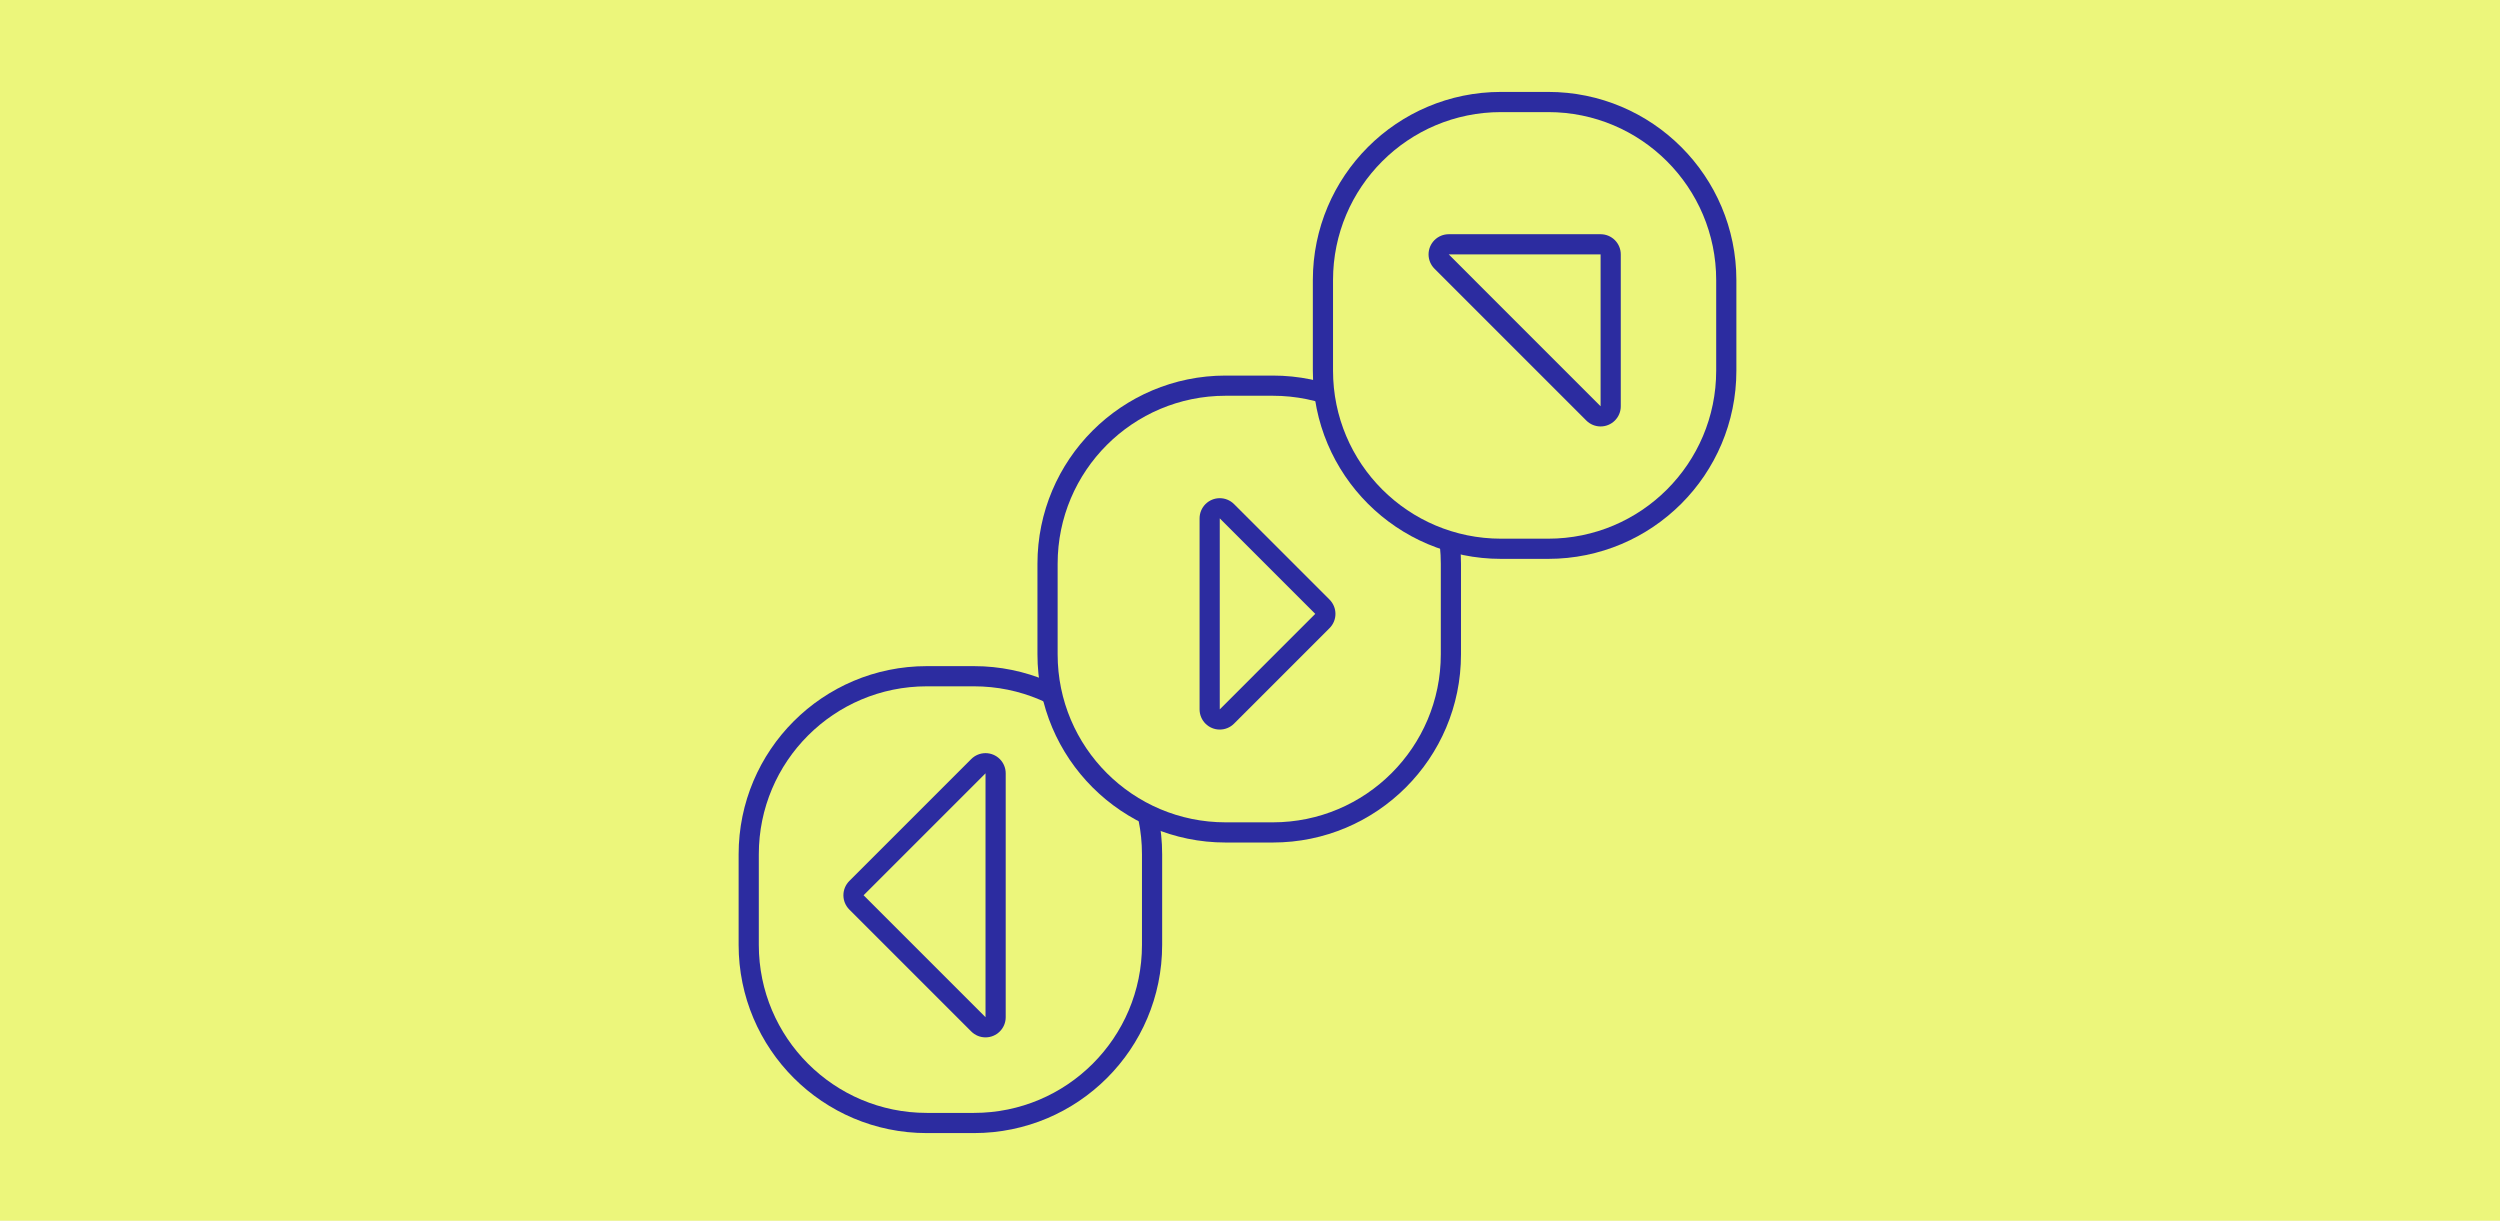
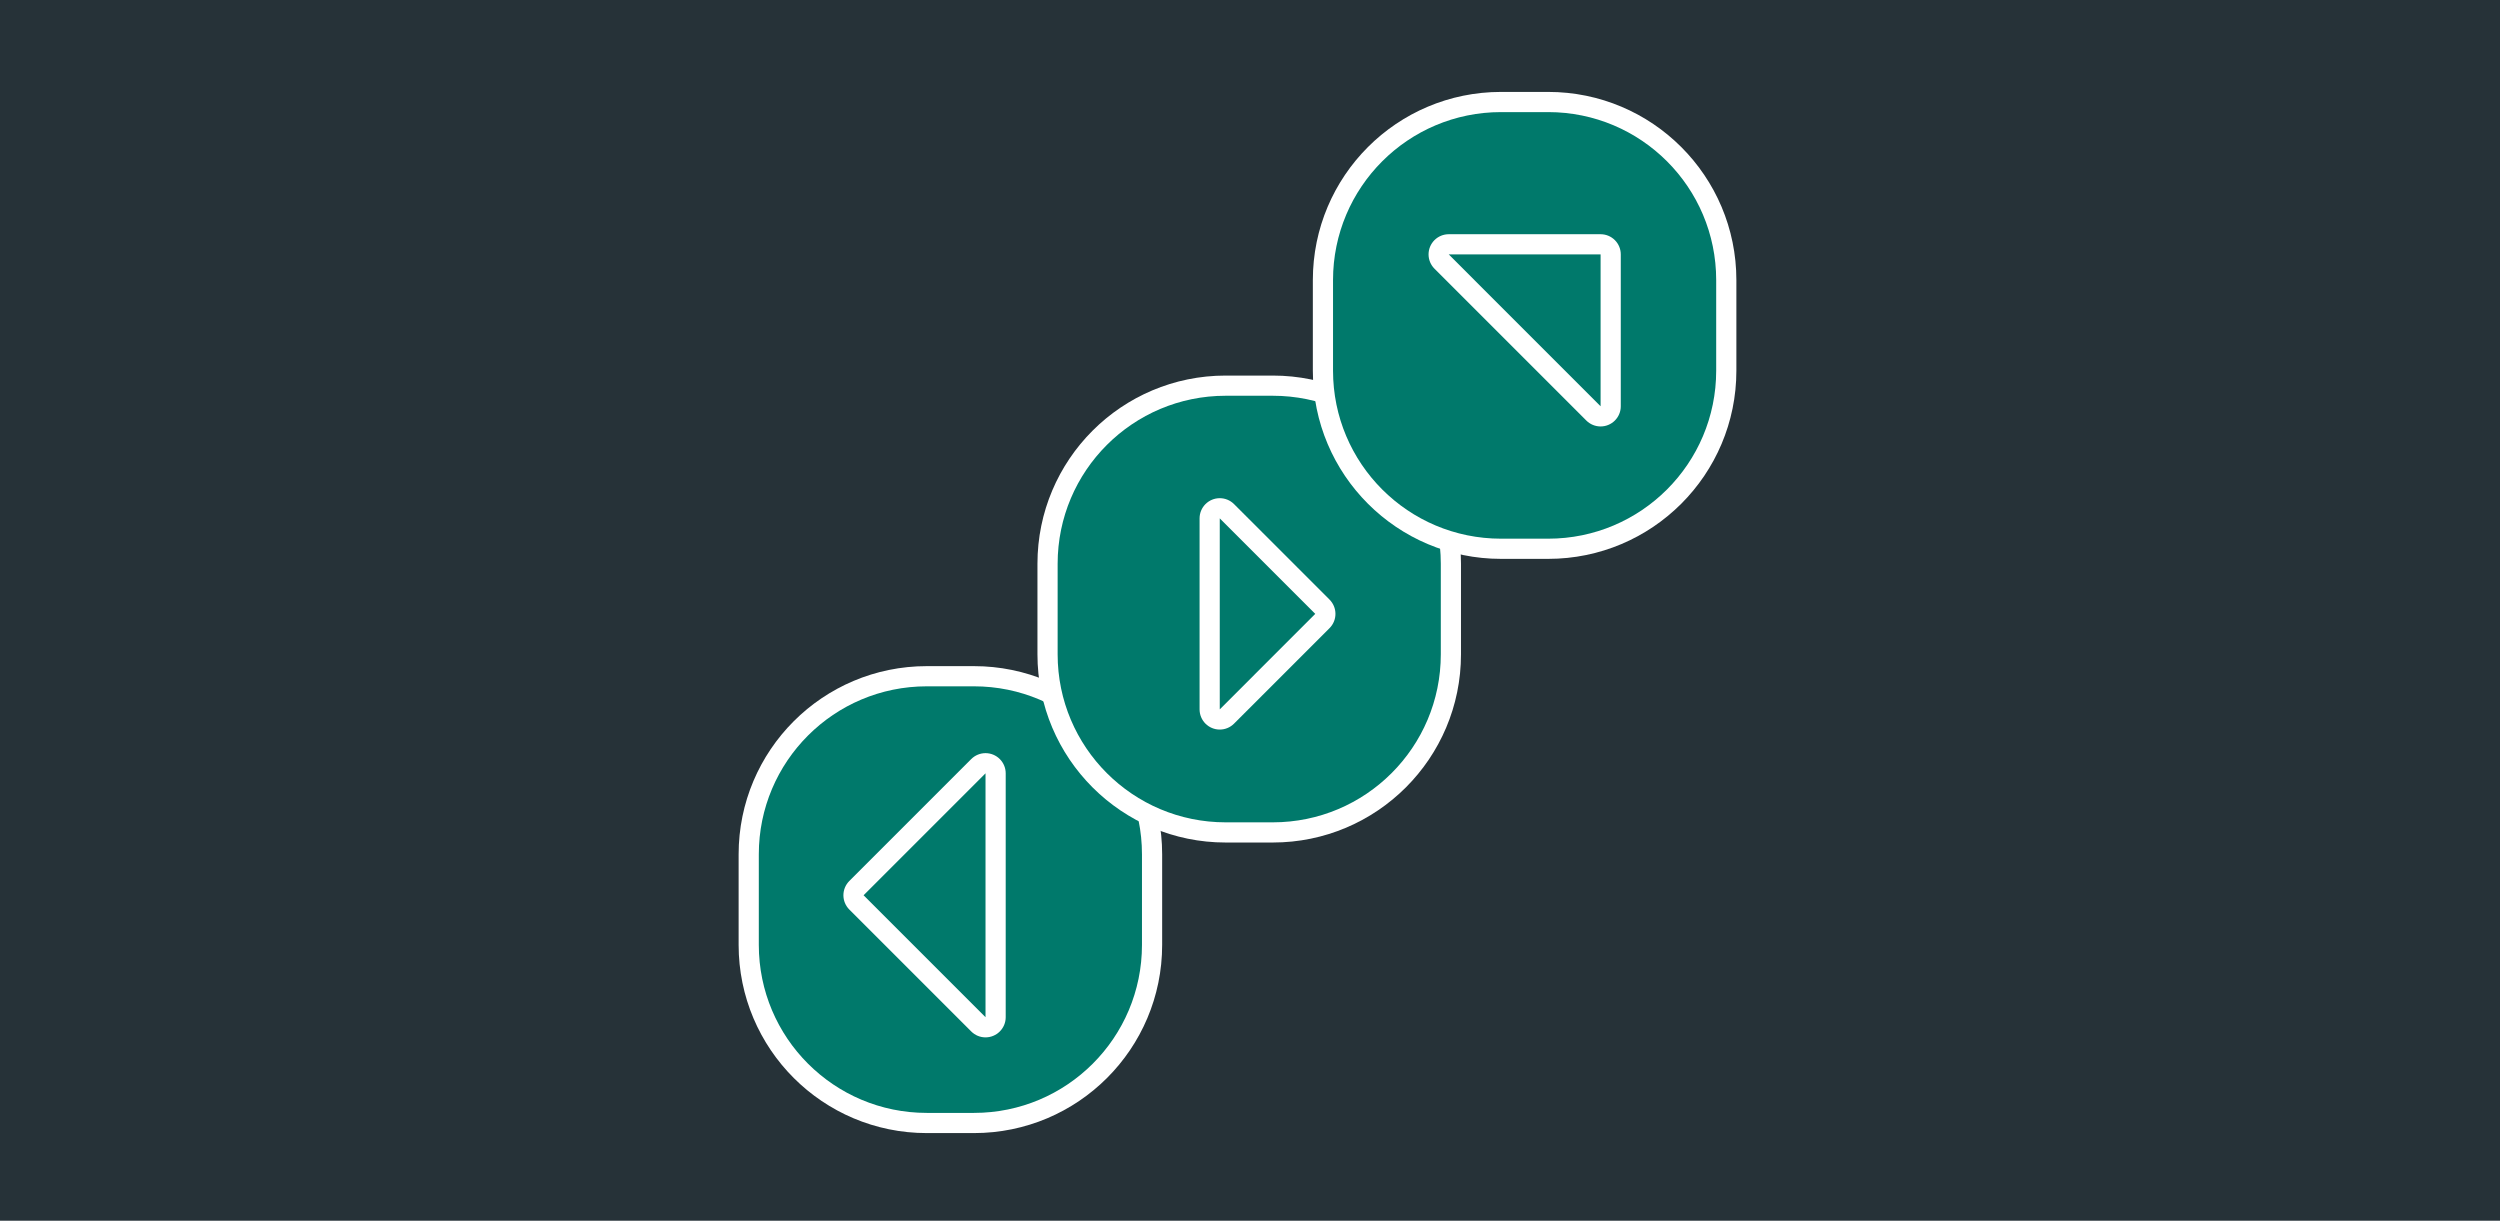
<svg xmlns="http://www.w3.org/2000/svg" width="1024" height="500" viewBox="0 0 1024 500" version="1.1">
-   <rect width="1024" height="500" fill="#ecf67b" />
+   <rect width="1024" height="500" fill="#263238" />
  <g transform="translate(256, 0) scale(0.98)">
    <g transform="translate(0,240)">
-       <path d="M 85.992,104.407 113.874,76.524 H 85.992 Z" style="fill:#ecf67b;stroke:#2c2ca0;stroke-width:16.873;stroke-linecap:round;stroke-linejoin:round;paint-order:stroke fill markers" id="path12" />
-       <rect style="fill:#ecf67b;stroke:#2c2ca0;stroke-width:16.873;stroke-linecap:round;stroke-linejoin:round;stroke-dasharray:none;paint-order:stroke fill markers" id="rect2" width="160.148" height="178.293" x="55.926" y="46.854" ry="70.213" />
-       <path d="M 150.682,185.144 V 83.218 L 99.719,134.181 Z" style="fill:#ecf67b;stroke:#2c2ca0;stroke-width:16.873;stroke-linecap:round;stroke-linejoin:round;paint-order:stroke fill markers" id="path11" />
+       <path d="M 85.992,104.407 113.874,76.524 H 85.992 Z" style="fill:#00796B;stroke:#FFFFFF;stroke-width:16.873;stroke-linecap:round;stroke-linejoin:round;paint-order:stroke fill markers" id="path12" />
+       <rect style="fill:#00796B;stroke:#FFFFFF;stroke-width:16.873;stroke-linecap:round;stroke-linejoin:round;stroke-dasharray:none;paint-order:stroke fill markers" id="rect2" width="160.148" height="178.293" x="55.926" y="46.854" ry="70.213" />
+       <path d="M 150.682,185.144 V 83.218 L 99.719,134.181 Z" style="fill:#00796B;stroke:#FFFFFF;stroke-width:16.873;stroke-linecap:round;stroke-linejoin:round;paint-order:stroke fill markers" id="path11" />
    </g>
    <g transform="translate(-115.1012,-1.444392)">
-       <path d="m 418.638,236.673 h -76.68 l 38.34,38.34 z" style="fill:#ecf67b;stroke:#2c2ca0;stroke-width:16.873;stroke-linecap:round;stroke-linejoin:round;paint-order:stroke fill markers" id="path9" />
-       <path d="m 407.864,215.1 -34.982,34.984 h 34.982 z" style="fill:#ecf67b;stroke:#2c2ca0;stroke-width:16.873;stroke-linecap:round;stroke-linejoin:round;paint-order:stroke fill markers" id="path8" />
-       <rect style="fill:#ecf67b;stroke:#2c2ca0;stroke-width:16.873;stroke-linecap:round;stroke-linejoin:round;stroke-dasharray:none;paint-order:stroke fill markers" id="rect12" width="160.148" height="178.293" x="295.926" y="166.854" ry="70.213" />
-       <path d="m 363.685,218.099 v 79.836 l 39.918,-39.918 z" style="fill:#ecf67b;stroke:#2c2ca0;stroke-width:16.873;stroke-linecap:round;stroke-linejoin:round;paint-order:stroke fill markers" id="path7" />
+       <path d="m 418.638,236.673 h -76.68 l 38.34,38.34 z" style="fill:#00796B;stroke:#FFFFFF;stroke-width:16.873;stroke-linecap:round;stroke-linejoin:round;paint-order:stroke fill markers" id="path9" />
+       <path d="m 407.864,215.1 -34.982,34.984 h 34.982 z" style="fill:#00796B;stroke:#FFFFFF;stroke-width:16.873;stroke-linecap:round;stroke-linejoin:round;paint-order:stroke fill markers" id="path8" />
+       <rect style="fill:#00796B;stroke:#FFFFFF;stroke-width:16.873;stroke-linecap:round;stroke-linejoin:round;stroke-dasharray:none;paint-order:stroke fill markers" id="rect12" width="160.148" height="178.293" x="295.926" y="166.854" ry="70.213" />
+       <path d="m 363.685,218.099 v 79.836 l 39.918,-39.918 z" style="fill:#00796B;stroke:#FFFFFF;stroke-width:16.873;stroke-linecap:round;stroke-linejoin:round;paint-order:stroke fill markers" id="path7" />
    </g>
    <g transform="translate(220,-240)">
-       <path d="m 137.226,293 -34.396,34.396 h 68.793 z" style="fill:#ecf67b;stroke:#2c2ca0;stroke-width:16.873;stroke-linecap:round;stroke-linejoin:round;paint-order:stroke fill markers" id="path4" />
-       <path d="m 220.467,375.52 -48.484,-48.484 v 48.484 z" style="fill:#ecf67b;stroke:#2c2ca0;stroke-width:16.873;stroke-linecap:round;stroke-linejoin:round;paint-order:stroke fill markers" id="path10" />
-       <rect style="fill:#ecf67b;stroke:#2c2ca0;stroke-width:16.873;stroke-linecap:round;stroke-linejoin:round;stroke-dasharray:none;paint-order:stroke fill markers" id="rect13" width="160.148" height="178.293" x="75.926" y="286.854" ry="70.213" />
-       <path d="m 124.288,346.33 63.471,63.473 v -63.473 z" style="fill:#ecf67b;stroke:#2c2ca0;stroke-width:16.873;stroke-linecap:round;stroke-linejoin:round;paint-order:stroke fill markers" id="path5" />
+       <path d="m 137.226,293 -34.396,34.396 h 68.793 z" style="fill:#00796B;stroke:#FFFFFF;stroke-width:16.873;stroke-linecap:round;stroke-linejoin:round;paint-order:stroke fill markers" id="path4" />
+       <path d="m 220.467,375.52 -48.484,-48.484 v 48.484 z" style="fill:#00796B;stroke:#FFFFFF;stroke-width:16.873;stroke-linecap:round;stroke-linejoin:round;paint-order:stroke fill markers" id="path10" />
+       <rect style="fill:#00796B;stroke:#FFFFFF;stroke-width:16.873;stroke-linecap:round;stroke-linejoin:round;stroke-dasharray:none;paint-order:stroke fill markers" id="rect13" width="160.148" height="178.293" x="75.926" y="286.854" ry="70.213" />
+       <path d="m 124.288,346.33 63.471,63.473 v -63.473 z" style="fill:#00796B;stroke:#FFFFFF;stroke-width:16.873;stroke-linecap:round;stroke-linejoin:round;paint-order:stroke fill markers" id="path5" />
    </g>
  </g>
</svg>
